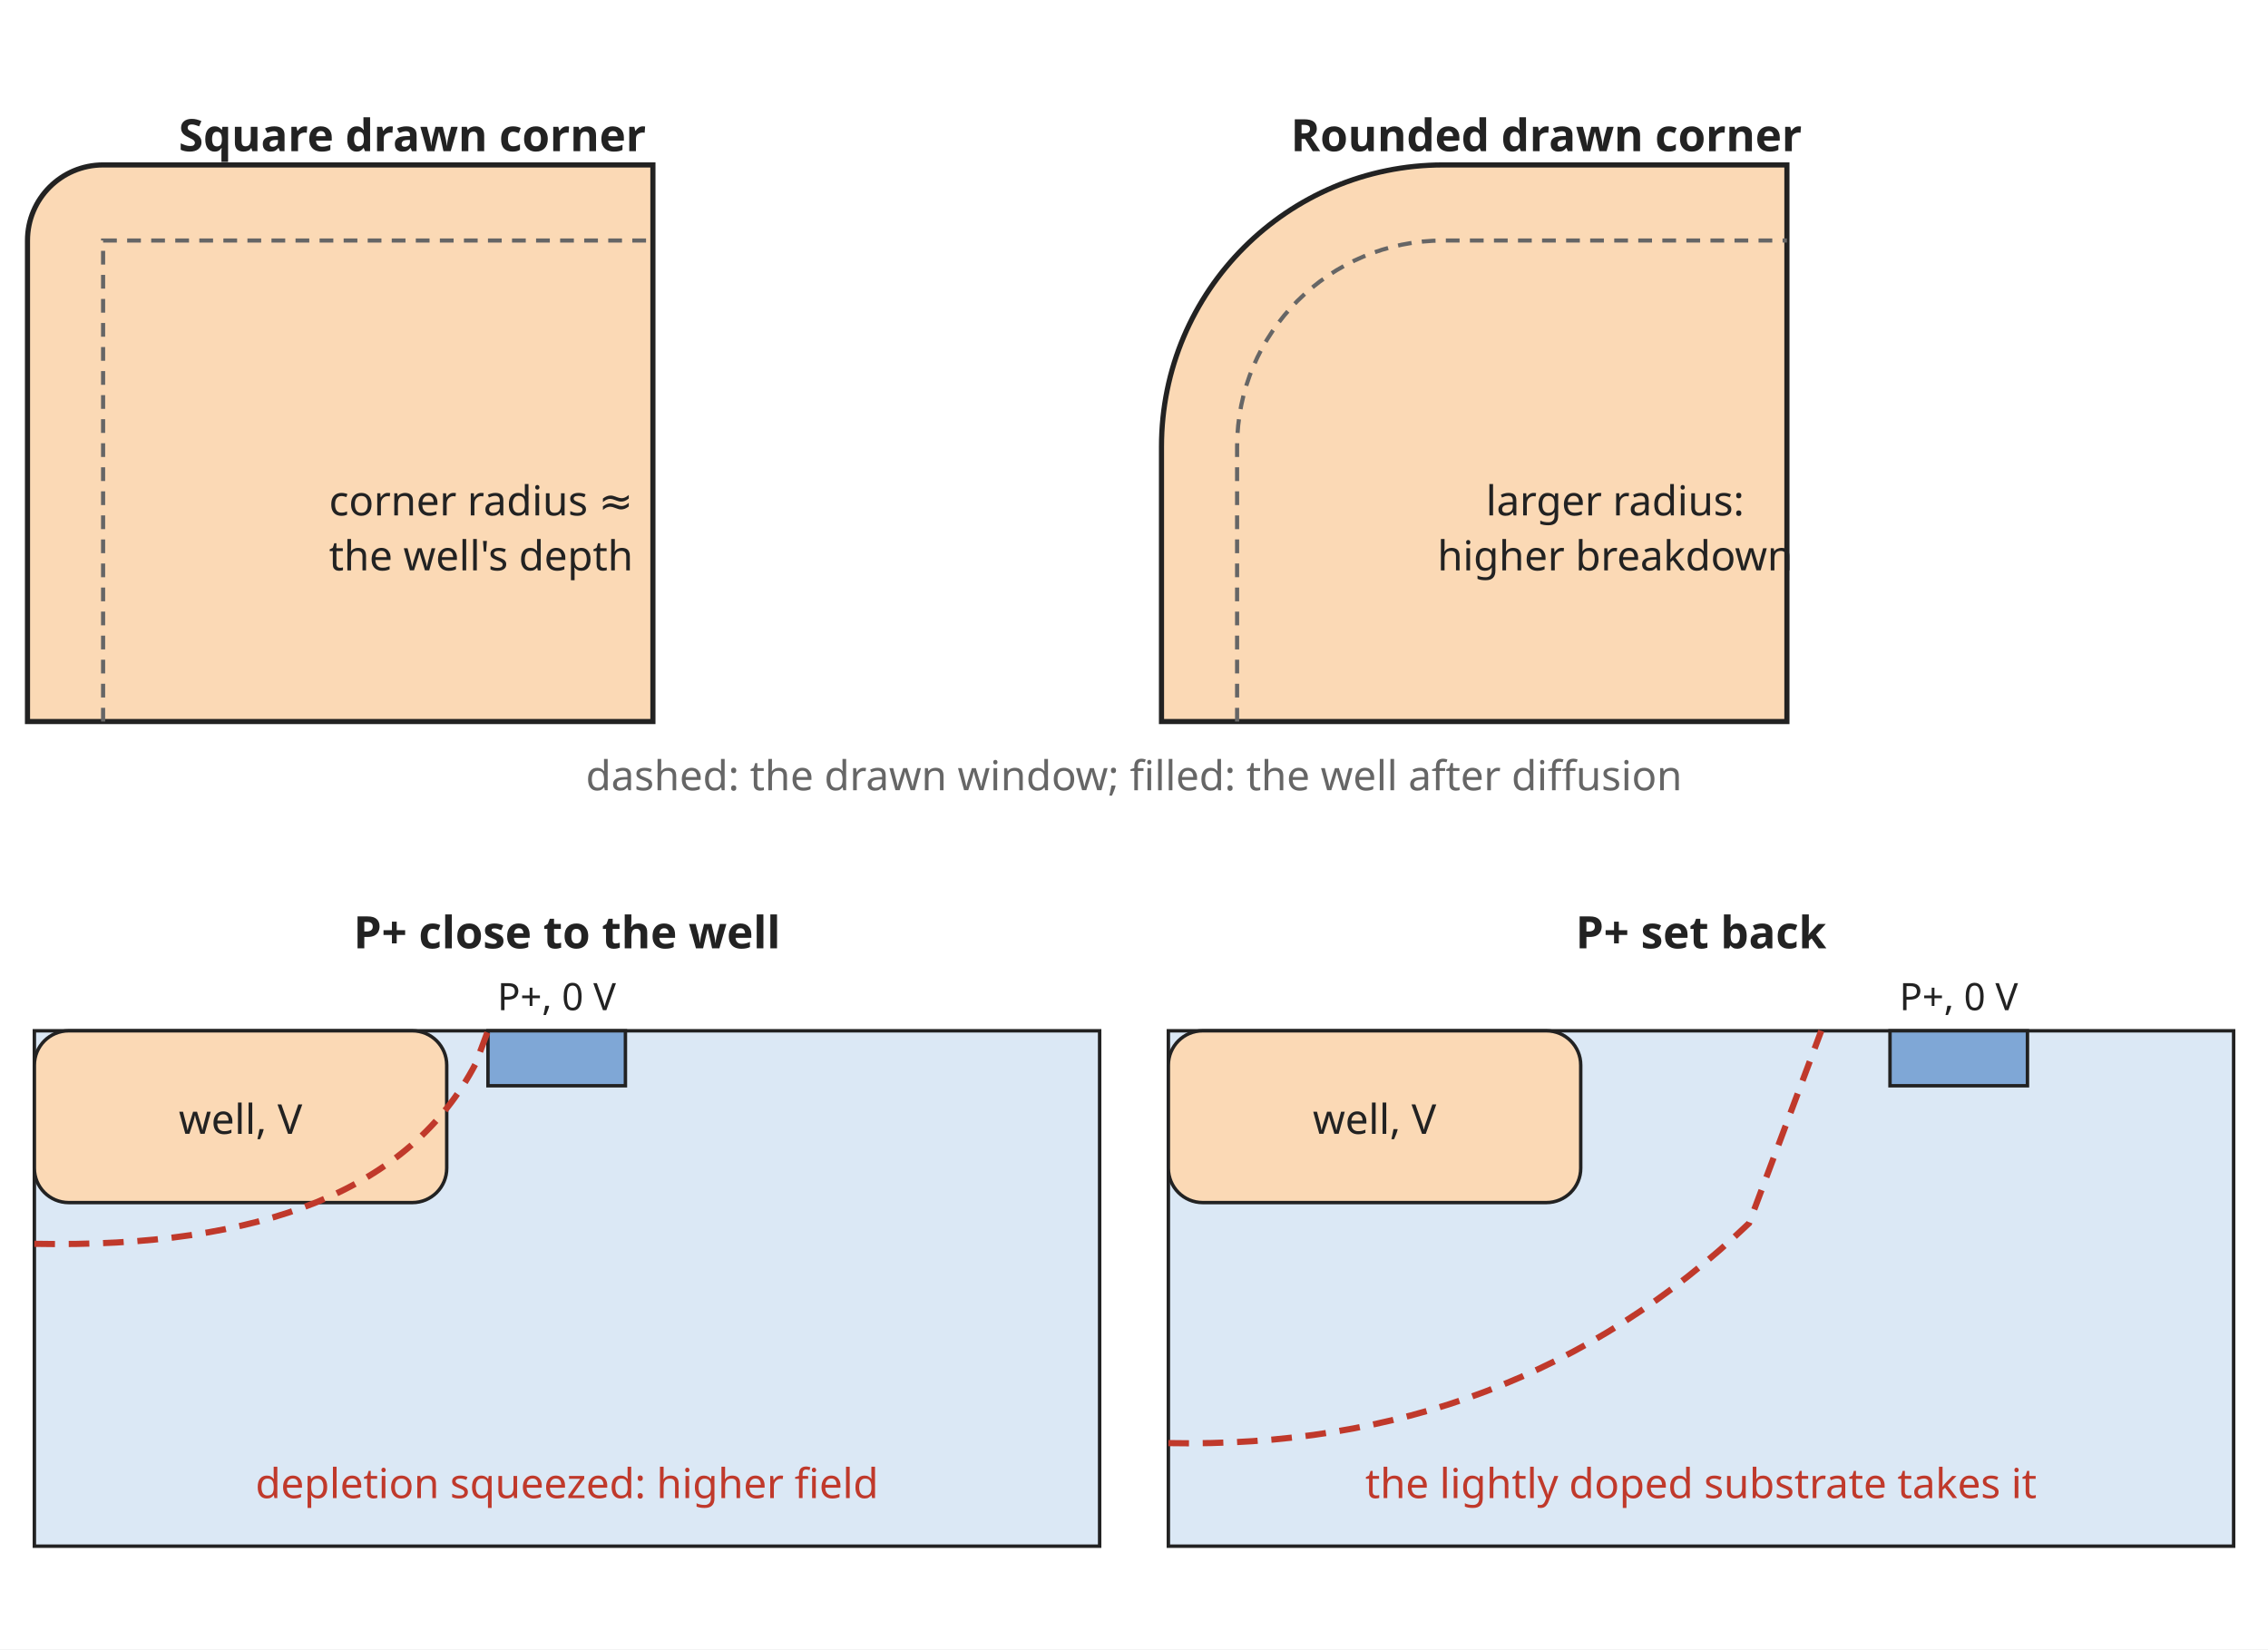
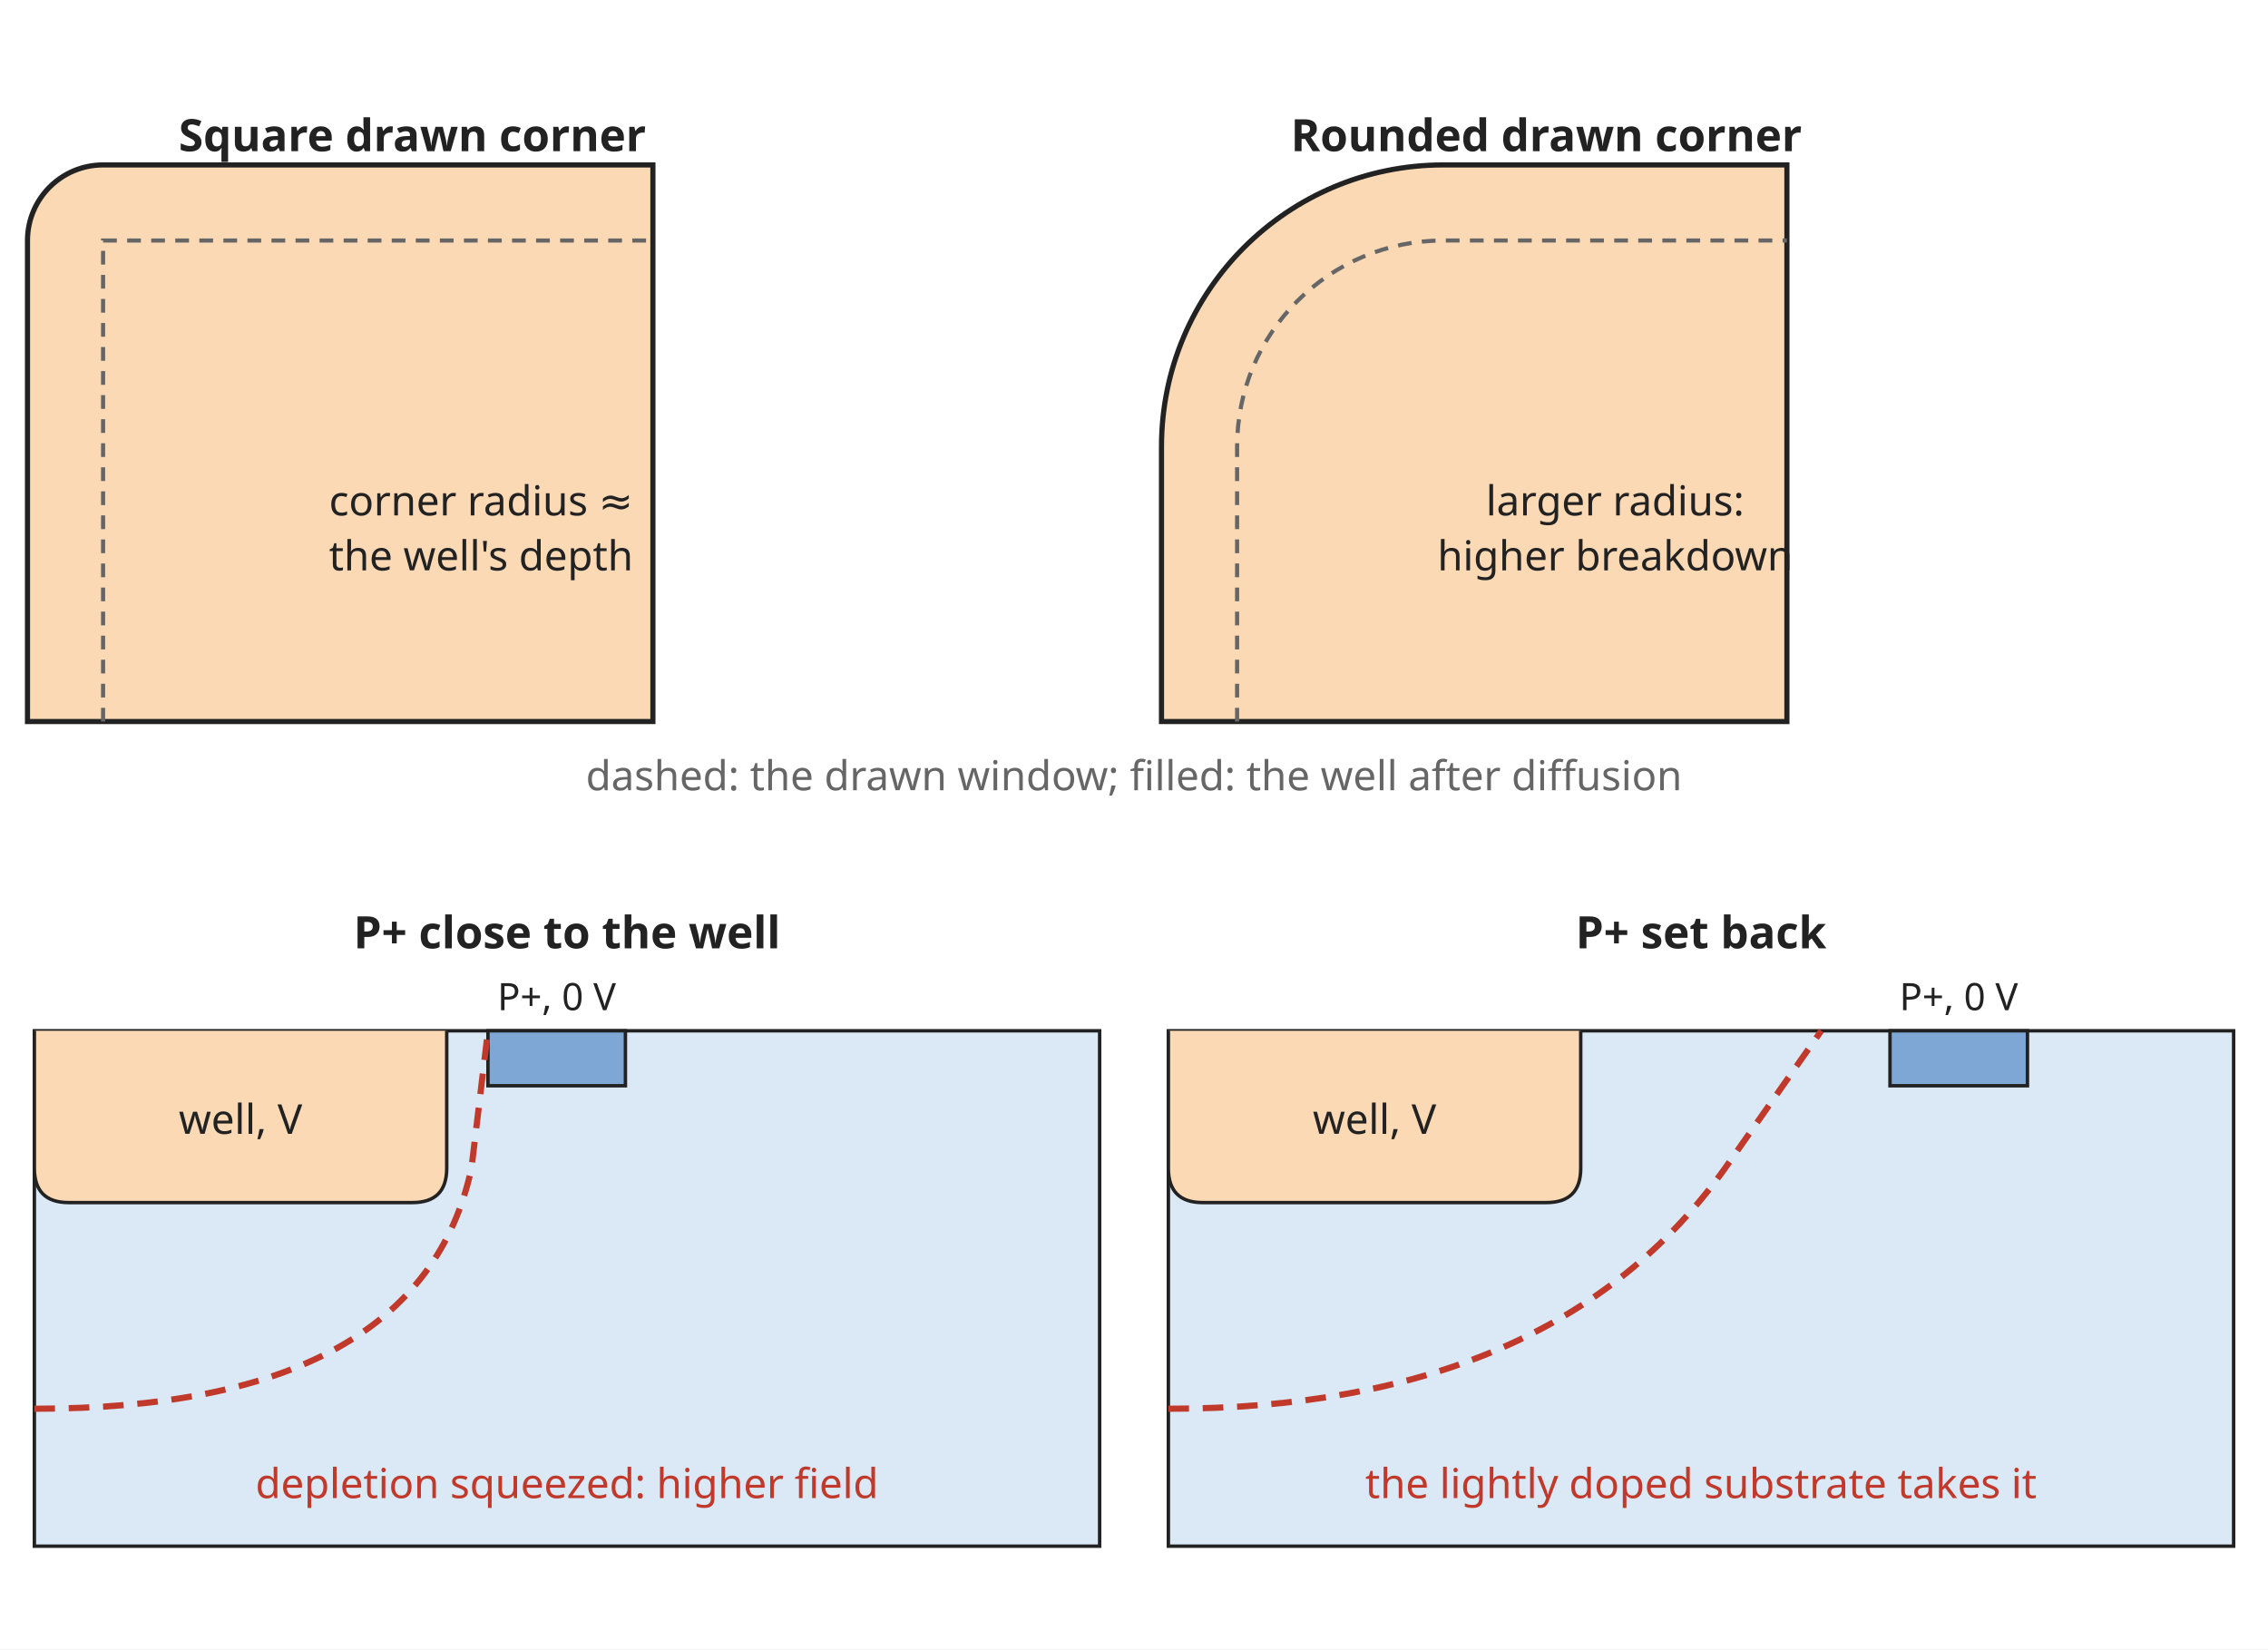
<svg xmlns="http://www.w3.org/2000/svg" width="660" height="480" viewBox="0 0 660 480" font-family="sans-serif" font-size="13">
  <rect width="660" height="480" fill="white" />
  <defs>
    <marker id="arrow" viewBox="0 0 10 10" refX="9" refY="5" markerWidth="7" markerHeight="7" orient="auto-start-reverse">
      <path d="M0,0 L10,5 L0,10 z" fill="#222222" />
    </marker>
  </defs>
  <path d="M8,210 L8,70 A22,22 0 0 1 30,48 L190,48 L190,210 Z" stroke="#222222" stroke-width="1.5" fill="#fbd9b5" />
  <polyline points="30,210 30,70 190,70" stroke="#666666" stroke-width="1.2" fill="none" stroke-dasharray="4 3" />
  <text x="120" y="44" text-anchor="middle" font-size="13" font-weight="bold" fill="#222222">Square drawn corner</text>
  <text x="140" y="150" text-anchor="middle" font-size="12" font-weight="normal" fill="#222222">corner radius ≈</text>
  <text x="140" y="166" text-anchor="middle" font-size="12" font-weight="normal" fill="#222222">the well's depth</text>
  <path d="M338,210 L338,130 A82,82 0 0 1 420,48 L520,48 L520,210 Z" stroke="#222222" stroke-width="1.5" fill="#fbd9b5" />
  <path d="M360,210 L360,130 A60,60 0 0 1 420,70 L520,70" stroke="#666666" stroke-width="1.2" stroke-dasharray="4 3" fill="none" />
  <text x="450" y="44" text-anchor="middle" font-size="13" font-weight="bold" fill="#222222">Rounded drawn corner</text>
  <text x="470" y="150" text-anchor="middle" font-size="12" font-weight="normal" fill="#222222">larger radius:</text>
  <text x="470" y="166" text-anchor="middle" font-size="12" font-weight="normal" fill="#222222">higher breakdown</text>
  <text x="330" y="230" text-anchor="middle" font-size="12" font-weight="normal" fill="#666666">dashed: the drawn window; filled: the well after diffusion</text>
  <text x="165" y="276" text-anchor="middle" font-size="13" font-weight="bold" fill="#222222">P+ close to the well</text>
  <rect x="10" y="300" width="310" height="150" rx="0" fill="#dbe8f5" stroke="#222222" />
-   <rect x="10" y="300" width="120" height="50" rx="10" fill="#fbd9b5" stroke="#222222" />
+   <path d="M10,300 L10,340 Q10,350 20,350 L120,350 Q130,350 130,340 L130,300" fill="#fbd9b5" stroke="#222222" />
  <text x="70" y="330" text-anchor="middle" font-size="12" font-weight="normal" fill="#222222">well, V</text>
  <rect x="142" y="300" width="40" height="16" rx="0" fill="#7fa7d6" stroke="#222222" />
  <text x="162" y="294" text-anchor="middle" font-size="11" font-weight="normal" fill="#222222">P+, 0 V</text>
-   <path d="M10,362 Q110,364 138.4,309.6 L142,300" stroke="#c0392b" stroke-width="1.8" stroke-dasharray="6 4" fill="none" />
+   <path d="M10,410 Q122,410 137.2,340 L142,300" stroke="#c0392b" stroke-width="1.8" stroke-dasharray="6 4" fill="none" />
  <text x="165" y="436" text-anchor="middle" font-size="12" font-weight="normal" fill="#c0392b">depletion squeezed: higher field</text>
  <text x="495" y="276" text-anchor="middle" font-size="13" font-weight="bold" fill="#222222">P+ set back</text>
  <rect x="340" y="300" width="310" height="150" rx="0" fill="#dbe8f5" stroke="#222222" />
-   <rect x="340" y="300" width="120" height="50" rx="10" fill="#fbd9b5" stroke="#222222" />
+   <path d="M340,300 L340,340 Q340,350 350,350 L450,350 Q460,350 460,340 L460,300" fill="#fbd9b5" stroke="#222222" />
  <text x="400" y="330" text-anchor="middle" font-size="12" font-weight="normal" fill="#222222">well, V</text>
  <rect x="550" y="300" width="40" height="16" rx="0" fill="#7fa7d6" stroke="#222222" />
  <text x="570" y="294" text-anchor="middle" font-size="11" font-weight="normal" fill="#222222">P+, 0 V</text>
-   <path d="M340,420 Q440,422 509.0,356.0 L530,300" stroke="#c0392b" stroke-width="1.8" stroke-dasharray="6 4" fill="none" />
+   <path d="M340,410 Q452,410 502.0,340 L530,300" stroke="#c0392b" stroke-width="1.8" stroke-dasharray="6 4" fill="none" />
  <text x="495" y="436" text-anchor="middle" font-size="12" font-weight="normal" fill="#c0392b">the lightly doped substrate takes it</text>
</svg>
